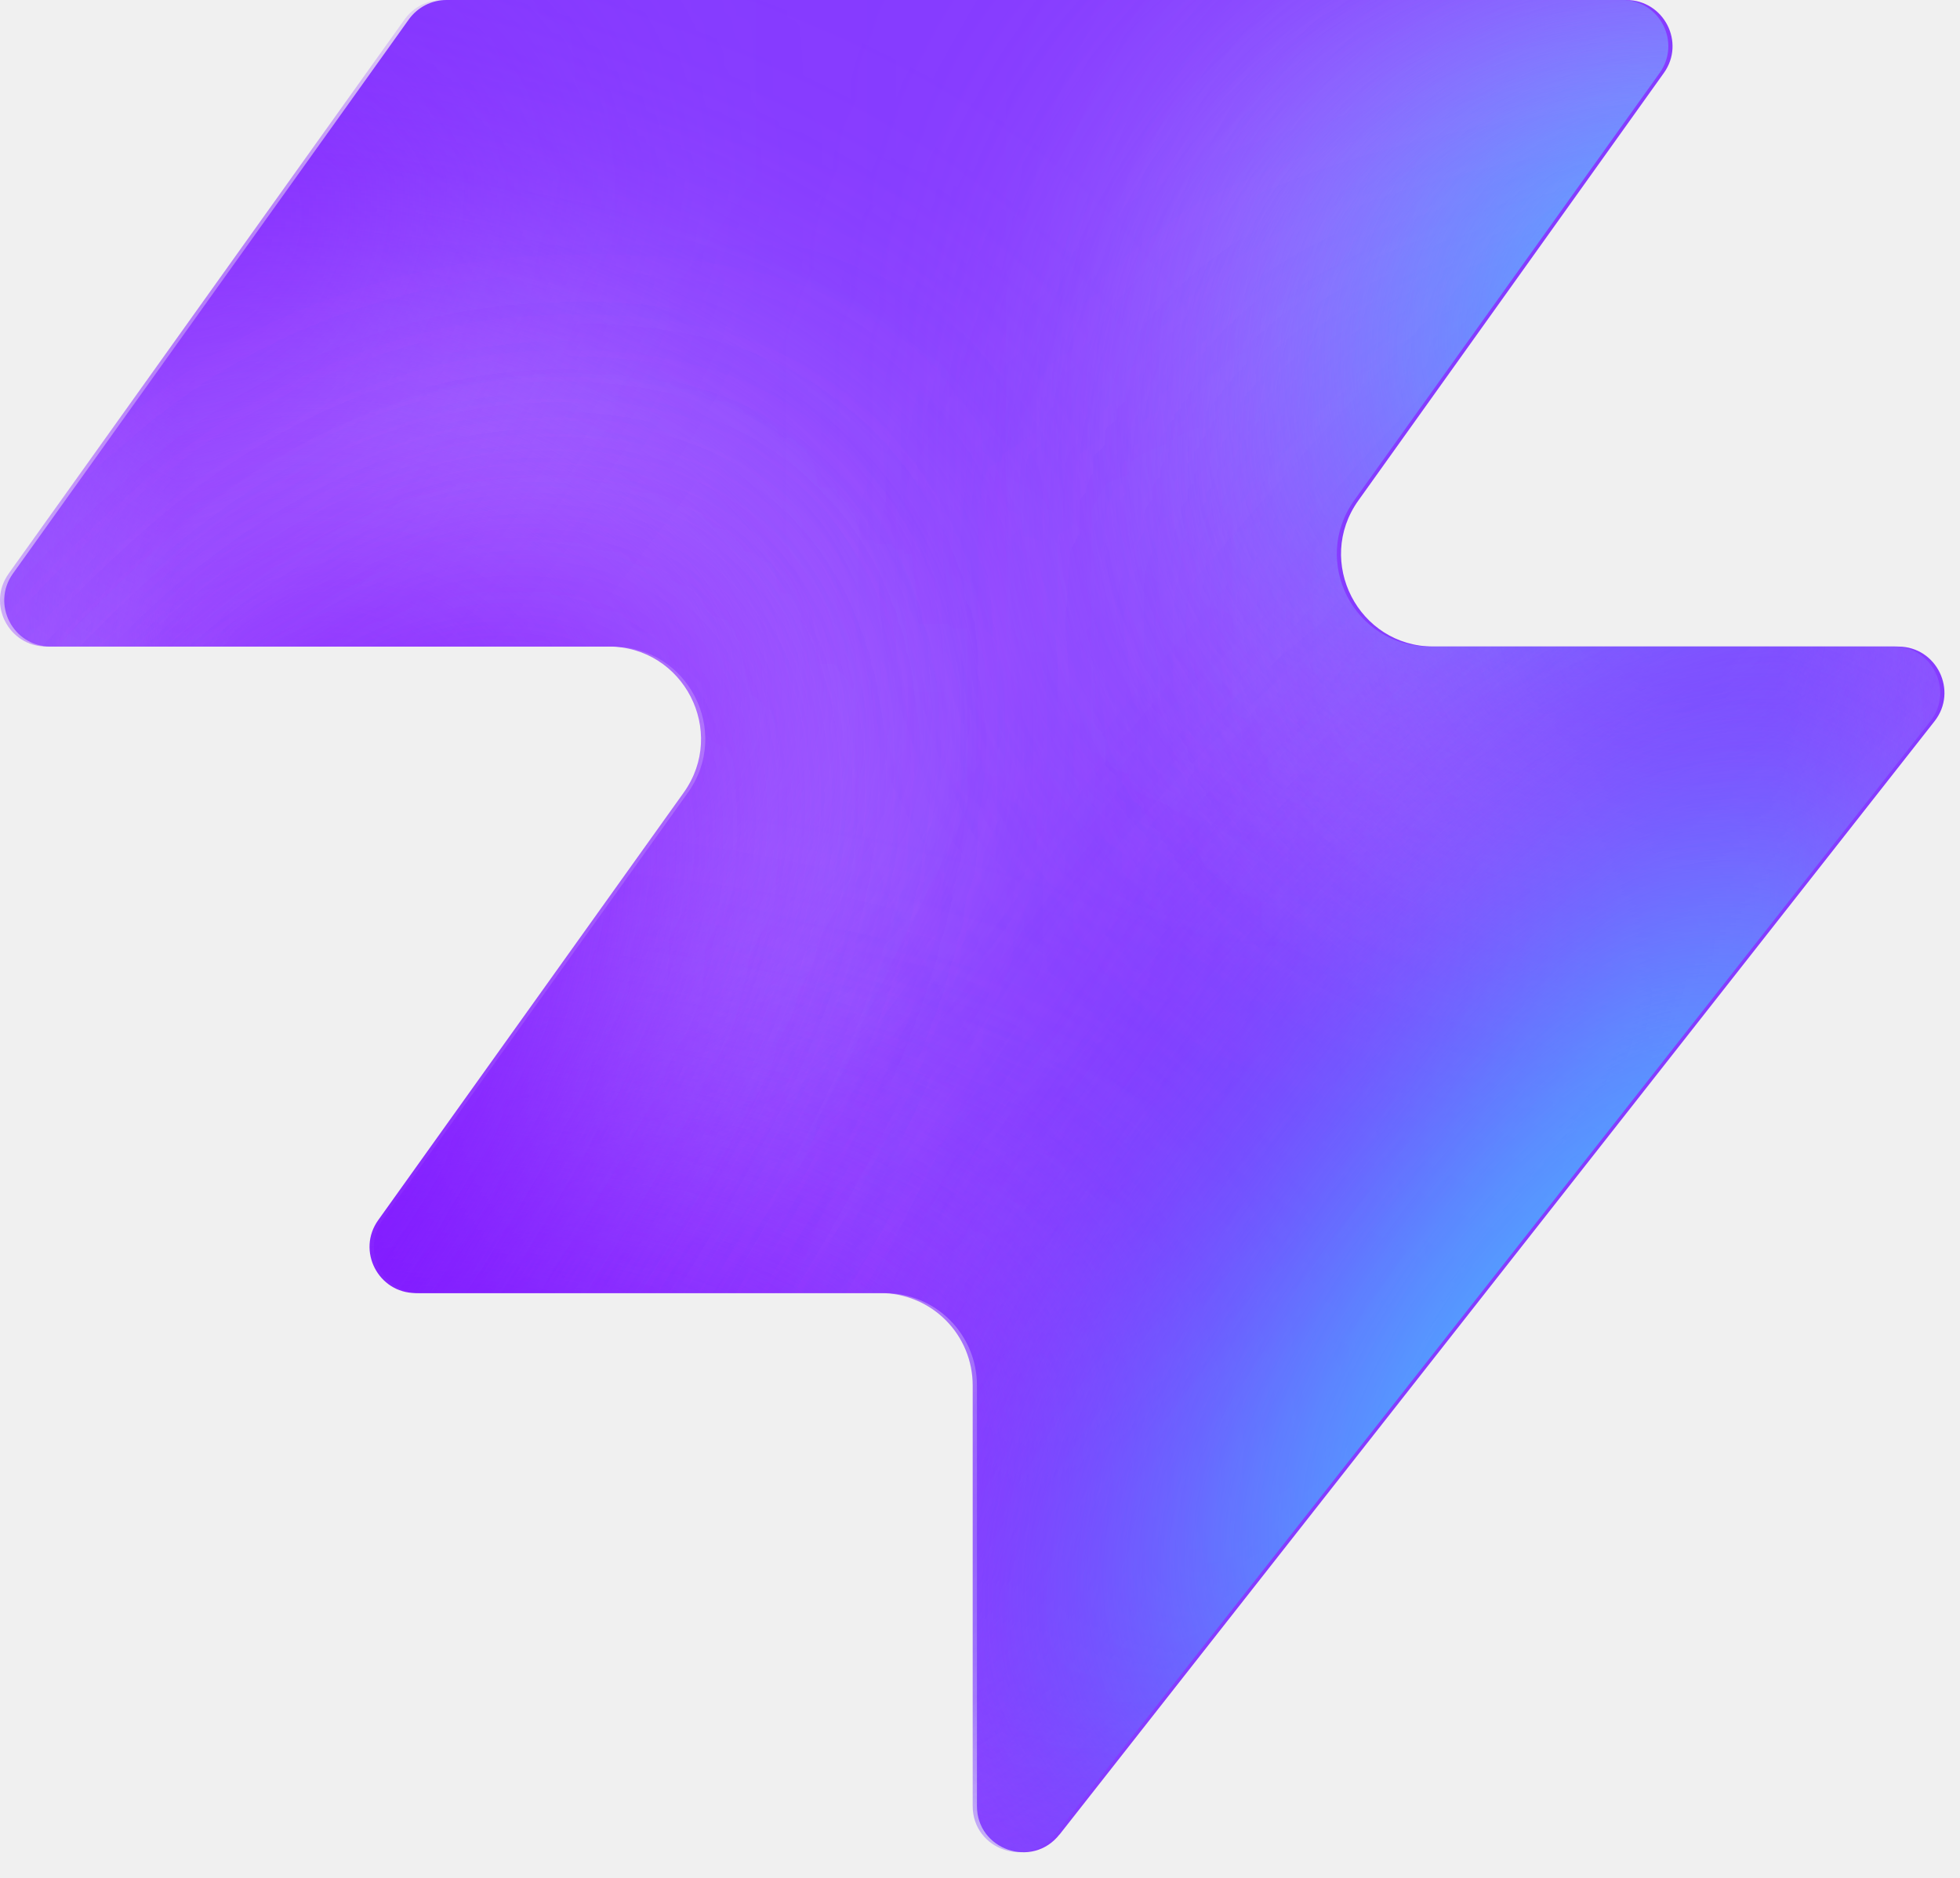
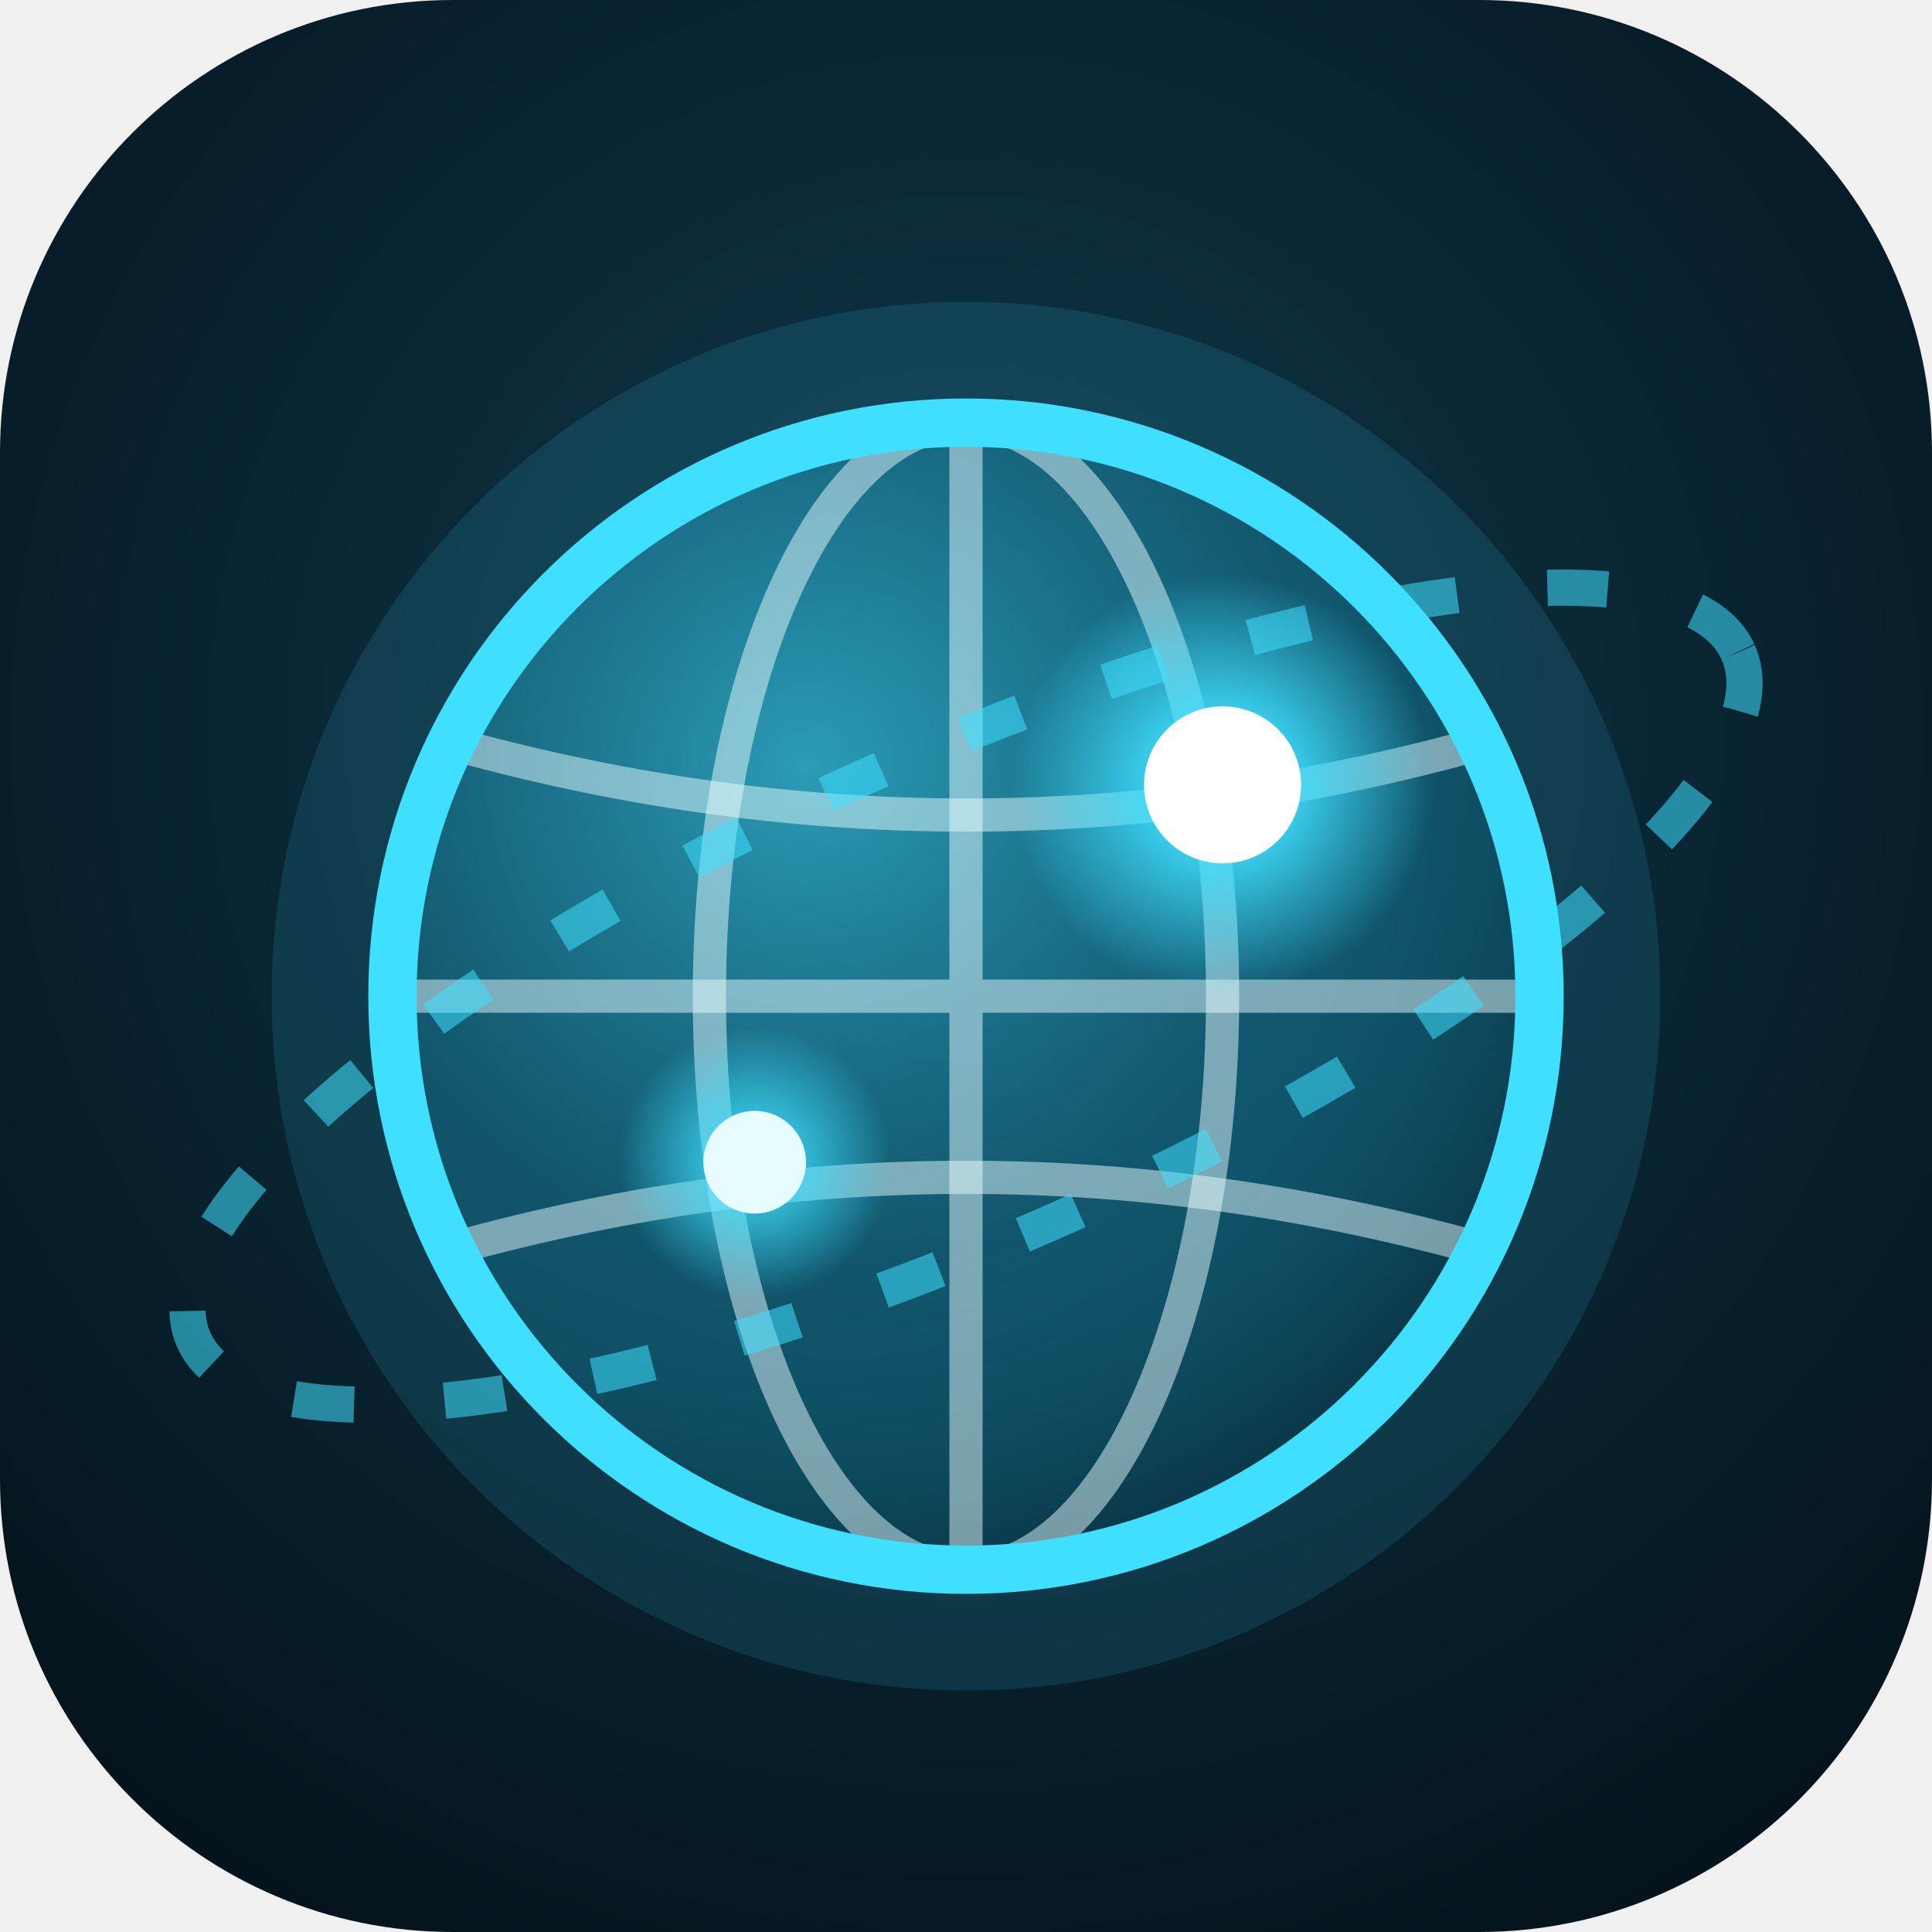
- <svg xmlns="http://www.w3.org/2000/svg" width="48" height="46" fill="none" viewBox="0 0 48 46">
-   <path fill="#863bff" d="M25.946 44.938c-.664.845-2.021.375-2.021-.698V33.937a2.26 2.26 0 0 0-2.262-2.262H10.287c-.92 0-1.456-1.04-.92-1.788l7.48-10.471c1.07-1.497 0-3.578-1.842-3.578H1.237c-.92 0-1.456-1.04-.92-1.788L10.013.474c.214-.297.556-.474.92-.474h28.894c.92 0 1.456 1.04.92 1.788l-7.48 10.471c-1.07 1.498 0 3.579 1.842 3.579h11.377c.943 0 1.473 1.088.89 1.83L25.947 44.94z" style="fill:#863bff;fill:color(display-p3 .525 .23 1);fill-opacity:1" />
-   <mask id="a" width="48" height="46" x="0" y="0" maskUnits="userSpaceOnUse" style="mask-type:alpha">
-     <path fill="#000" d="M25.842 44.938c-.664.844-2.021.375-2.021-.698V33.937a2.26 2.26 0 0 0-2.262-2.262H10.183c-.92 0-1.456-1.04-.92-1.788l7.48-10.471c1.07-1.498 0-3.579-1.842-3.579H1.133c-.92 0-1.456-1.04-.92-1.787L9.91.473c.214-.297.556-.474.92-.474h28.894c.92 0 1.456 1.04.92 1.788l-7.48 10.471c-1.07 1.498 0 3.578 1.842 3.578h11.377c.943 0 1.473 1.088.89 1.832L25.843 44.94z" style="fill:#000;fill-opacity:1" />
-   </mask>
-   <g mask="url(#a)">
-     <g filter="url(#b)">
-       <ellipse cx="5.508" cy="14.704" fill="#ede6ff" rx="5.508" ry="14.704" style="fill:#ede6ff;fill:color(display-p3 .927 .903 1);fill-opacity:1" transform="matrix(.00324 1 1 -.00324 -4.47 31.516)" />
-     </g>
-     <g filter="url(#c)">
-       <ellipse cx="10.399" cy="29.851" fill="#ede6ff" rx="10.399" ry="29.851" style="fill:#ede6ff;fill:color(display-p3 .927 .903 1);fill-opacity:1" transform="matrix(.00324 1 1 -.00324 -39.328 7.883)" />
-     </g>
-     <g filter="url(#d)">
-       <ellipse cx="5.508" cy="30.487" fill="#7e14ff" rx="5.508" ry="30.487" style="fill:#7e14ff;fill:color(display-p3 .492 .077 1);fill-opacity:1" transform="rotate(89.814 -25.913 -14.639)scale(1 -1)" />
-     </g>
-     <g filter="url(#e)">
-       <ellipse cx="5.508" cy="30.599" fill="#7e14ff" rx="5.508" ry="30.599" style="fill:#7e14ff;fill:color(display-p3 .492 .077 1);fill-opacity:1" transform="rotate(89.814 -32.644 -3.334)scale(1 -1)" />
-     </g>
-     <g filter="url(#f)">
-       <ellipse cx="5.508" cy="30.599" fill="#7e14ff" rx="5.508" ry="30.599" style="fill:#7e14ff;fill:color(display-p3 .492 .077 1);fill-opacity:1" transform="matrix(.00324 1 1 -.00324 -34.34 30.47)" />
-     </g>
-     <g filter="url(#g)">
-       <ellipse cx="14.072" cy="22.078" fill="#ede6ff" rx="14.072" ry="22.078" style="fill:#ede6ff;fill:color(display-p3 .927 .903 1);fill-opacity:1" transform="rotate(93.35 24.506 48.493)scale(-1 1)" />
-     </g>
-     <g filter="url(#h)">
-       <ellipse cx="3.47" cy="21.501" fill="#7e14ff" rx="3.47" ry="21.501" style="fill:#7e14ff;fill:color(display-p3 .492 .077 1);fill-opacity:1" transform="rotate(89.009 28.708 47.59)scale(-1 1)" />
-     </g>
-     <g filter="url(#i)">
-       <ellipse cx="3.47" cy="21.501" fill="#7e14ff" rx="3.47" ry="21.501" style="fill:#7e14ff;fill:color(display-p3 .492 .077 1);fill-opacity:1" transform="rotate(89.009 28.708 47.59)scale(-1 1)" />
-     </g>
-     <g filter="url(#j)">
-       <ellipse cx=".387" cy="8.972" fill="#7e14ff" rx="4.407" ry="29.108" style="fill:#7e14ff;fill:color(display-p3 .492 .077 1);fill-opacity:1" transform="rotate(39.51 .387 8.972)" />
-     </g>
-     <g filter="url(#k)">
-       <ellipse cx="47.523" cy="-6.092" fill="#7e14ff" rx="4.407" ry="29.108" style="fill:#7e14ff;fill:color(display-p3 .492 .077 1);fill-opacity:1" transform="rotate(37.892 47.523 -6.092)" />
-     </g>
-     <g filter="url(#l)">
-       <ellipse cx="41.412" cy="6.333" fill="#47bfff" rx="5.971" ry="9.665" style="fill:#47bfff;fill:color(display-p3 .28 .748 1);fill-opacity:1" transform="rotate(37.892 41.412 6.333)" />
-     </g>
-     <g filter="url(#m)">
-       <ellipse cx="-1.879" cy="38.332" fill="#7e14ff" rx="4.407" ry="29.108" style="fill:#7e14ff;fill:color(display-p3 .492 .077 1);fill-opacity:1" transform="rotate(37.892 -1.88 38.332)" />
-     </g>
-     <g filter="url(#n)">
-       <ellipse cx="-1.879" cy="38.332" fill="#7e14ff" rx="4.407" ry="29.108" style="fill:#7e14ff;fill:color(display-p3 .492 .077 1);fill-opacity:1" transform="rotate(37.892 -1.88 38.332)" />
-     </g>
-     <g filter="url(#o)">
-       <ellipse cx="35.651" cy="29.907" fill="#7e14ff" rx="4.407" ry="29.108" style="fill:#7e14ff;fill:color(display-p3 .492 .077 1);fill-opacity:1" transform="rotate(37.892 35.651 29.907)" />
-     </g>
-     <g filter="url(#p)">
-       <ellipse cx="38.418" cy="32.4" fill="#47bfff" rx="5.971" ry="15.297" style="fill:#47bfff;fill:color(display-p3 .28 .748 1);fill-opacity:1" transform="rotate(37.892 38.418 32.4)" />
-     </g>
+ <svg xmlns="http://www.w3.org/2000/svg" viewBox="0 0 64 64">
+   <defs>
+     <radialGradient id="bg" cx="50%" cy="38%" r="75%">
+       <stop offset="0" stop-color="#0e3a4d" />
+       <stop offset="1" stop-color="#041018" />
+     </radialGradient>
+     <radialGradient id="globe" cx="36%" cy="30%" r="80%">
+       <stop offset="0" stop-color="#3fe0ff" stop-opacity=".55" />
+       <stop offset=".55" stop-color="#127d9c" stop-opacity=".35" />
+       <stop offset="1" stop-color="#062431" stop-opacity=".9" />
+     </radialGradient>
+     <radialGradient id="glow" cx="50%" cy="50%" r="50%">
+       <stop offset="0" stop-color="#e6fcff" />
+       <stop offset=".35" stop-color="#3fe0ff" />
+       <stop offset="1" stop-color="#3fe0ff" stop-opacity="0" />
+     </radialGradient>
+     <clipPath id="disc">
+       <circle cx="32" cy="33" r="19" />
+     </clipPath>
+   </defs>
+   <rect width="64" height="64" rx="15" fill="url(#bg)" />
+   <circle cx="32" cy="33" r="23" fill="#3fe0ff" opacity=".12" />
+   <circle cx="32" cy="33" r="19" fill="url(#globe)" />
+   <g clip-path="url(#disc)" fill="none" stroke="#e6fcff" stroke-opacity=".5" stroke-width="1.1">
+     <ellipse cx="32" cy="33" rx="8.5" ry="19" />
+     <path d="M32 14v38M13 33h38" />
+     <path d="M14.5 24.5q17.5 5 35 0M14.5 41.5q17.5-5 35 0" />
  </g>
-   <defs>
-     <filter id="b" width="60.045" height="41.654" x="-19.77" y="16.149" color-interpolation-filters="sRGB" filterUnits="userSpaceOnUse">
-       <feFlood flood-opacity="0" result="BackgroundImageFix" />
-       <feBlend in="SourceGraphic" in2="BackgroundImageFix" result="shape" />
-       <feGaussianBlur result="effect1_foregroundBlur_2002_17158" stdDeviation="7.659" />
-     </filter>
-     <filter id="c" width="90.34" height="51.437" x="-54.613" y="-7.533" color-interpolation-filters="sRGB" filterUnits="userSpaceOnUse">
-       <feFlood flood-opacity="0" result="BackgroundImageFix" />
-       <feBlend in="SourceGraphic" in2="BackgroundImageFix" result="shape" />
-       <feGaussianBlur result="effect1_foregroundBlur_2002_17158" stdDeviation="7.659" />
-     </filter>
-     <filter id="d" width="79.355" height="29.4" x="-49.64" y="2.03" color-interpolation-filters="sRGB" filterUnits="userSpaceOnUse">
-       <feFlood flood-opacity="0" result="BackgroundImageFix" />
-       <feBlend in="SourceGraphic" in2="BackgroundImageFix" result="shape" />
-       <feGaussianBlur result="effect1_foregroundBlur_2002_17158" stdDeviation="4.596" />
-     </filter>
-     <filter id="e" width="79.579" height="29.4" x="-45.045" y="20.029" color-interpolation-filters="sRGB" filterUnits="userSpaceOnUse">
-       <feFlood flood-opacity="0" result="BackgroundImageFix" />
-       <feBlend in="SourceGraphic" in2="BackgroundImageFix" result="shape" />
-       <feGaussianBlur result="effect1_foregroundBlur_2002_17158" stdDeviation="4.596" />
-     </filter>
-     <filter id="f" width="79.579" height="29.4" x="-43.513" y="21.178" color-interpolation-filters="sRGB" filterUnits="userSpaceOnUse">
-       <feFlood flood-opacity="0" result="BackgroundImageFix" />
-       <feBlend in="SourceGraphic" in2="BackgroundImageFix" result="shape" />
-       <feGaussianBlur result="effect1_foregroundBlur_2002_17158" stdDeviation="4.596" />
-     </filter>
-     <filter id="g" width="74.749" height="58.852" x="15.756" y="-17.901" color-interpolation-filters="sRGB" filterUnits="userSpaceOnUse">
-       <feFlood flood-opacity="0" result="BackgroundImageFix" />
-       <feBlend in="SourceGraphic" in2="BackgroundImageFix" result="shape" />
-       <feGaussianBlur result="effect1_foregroundBlur_2002_17158" stdDeviation="7.659" />
-     </filter>
-     <filter id="h" width="61.377" height="25.362" x="23.548" y="2.284" color-interpolation-filters="sRGB" filterUnits="userSpaceOnUse">
-       <feFlood flood-opacity="0" result="BackgroundImageFix" />
-       <feBlend in="SourceGraphic" in2="BackgroundImageFix" result="shape" />
-       <feGaussianBlur result="effect1_foregroundBlur_2002_17158" stdDeviation="4.596" />
-     </filter>
-     <filter id="i" width="61.377" height="25.362" x="23.548" y="2.284" color-interpolation-filters="sRGB" filterUnits="userSpaceOnUse">
-       <feFlood flood-opacity="0" result="BackgroundImageFix" />
-       <feBlend in="SourceGraphic" in2="BackgroundImageFix" result="shape" />
-       <feGaussianBlur result="effect1_foregroundBlur_2002_17158" stdDeviation="4.596" />
-     </filter>
-     <filter id="j" width="56.045" height="63.649" x="-27.636" y="-22.853" color-interpolation-filters="sRGB" filterUnits="userSpaceOnUse">
-       <feFlood flood-opacity="0" result="BackgroundImageFix" />
-       <feBlend in="SourceGraphic" in2="BackgroundImageFix" result="shape" />
-       <feGaussianBlur result="effect1_foregroundBlur_2002_17158" stdDeviation="4.596" />
-     </filter>
-     <filter id="k" width="54.814" height="64.646" x="20.116" y="-38.415" color-interpolation-filters="sRGB" filterUnits="userSpaceOnUse">
-       <feFlood flood-opacity="0" result="BackgroundImageFix" />
-       <feBlend in="SourceGraphic" in2="BackgroundImageFix" result="shape" />
-       <feGaussianBlur result="effect1_foregroundBlur_2002_17158" stdDeviation="4.596" />
-     </filter>
-     <filter id="l" width="33.541" height="35.313" x="24.641" y="-11.323" color-interpolation-filters="sRGB" filterUnits="userSpaceOnUse">
-       <feFlood flood-opacity="0" result="BackgroundImageFix" />
-       <feBlend in="SourceGraphic" in2="BackgroundImageFix" result="shape" />
-       <feGaussianBlur result="effect1_foregroundBlur_2002_17158" stdDeviation="4.596" />
-     </filter>
-     <filter id="m" width="54.814" height="64.646" x="-29.286" y="6.009" color-interpolation-filters="sRGB" filterUnits="userSpaceOnUse">
-       <feFlood flood-opacity="0" result="BackgroundImageFix" />
-       <feBlend in="SourceGraphic" in2="BackgroundImageFix" result="shape" />
-       <feGaussianBlur result="effect1_foregroundBlur_2002_17158" stdDeviation="4.596" />
-     </filter>
-     <filter id="n" width="54.814" height="64.646" x="-29.286" y="6.009" color-interpolation-filters="sRGB" filterUnits="userSpaceOnUse">
-       <feFlood flood-opacity="0" result="BackgroundImageFix" />
-       <feBlend in="SourceGraphic" in2="BackgroundImageFix" result="shape" />
-       <feGaussianBlur result="effect1_foregroundBlur_2002_17158" stdDeviation="4.596" />
-     </filter>
-     <filter id="o" width="54.814" height="64.646" x="8.244" y="-2.416" color-interpolation-filters="sRGB" filterUnits="userSpaceOnUse">
-       <feFlood flood-opacity="0" result="BackgroundImageFix" />
-       <feBlend in="SourceGraphic" in2="BackgroundImageFix" result="shape" />
-       <feGaussianBlur result="effect1_foregroundBlur_2002_17158" stdDeviation="4.596" />
-     </filter>
-     <filter id="p" width="39.409" height="43.623" x="18.713" y="10.588" color-interpolation-filters="sRGB" filterUnits="userSpaceOnUse">
-       <feFlood flood-opacity="0" result="BackgroundImageFix" />
-       <feBlend in="SourceGraphic" in2="BackgroundImageFix" result="shape" />
-       <feGaussianBlur result="effect1_foregroundBlur_2002_17158" stdDeviation="4.596" />
-     </filter>
-   </defs>
+   <circle cx="32" cy="33" r="19" fill="none" stroke="#3fe0ff" stroke-width="1.6" />
+   <ellipse cx="32" cy="33" rx="28" ry="8" fill="none" stroke="#3fe0ff" stroke-opacity=".55" stroke-width="1.2" transform="rotate(-24 32 33)" stroke-dasharray="2 3" />
+   <circle cx="40.5" cy="26" r="7" fill="url(#glow)" opacity=".85" />
+   <circle cx="40.5" cy="26" r="2.6" fill="#fff" />
+   <circle cx="25" cy="38.5" r="4.5" fill="url(#glow)" opacity=".7" />
+   <circle cx="25" cy="38.5" r="1.7" fill="#e6fcff" />
</svg>
